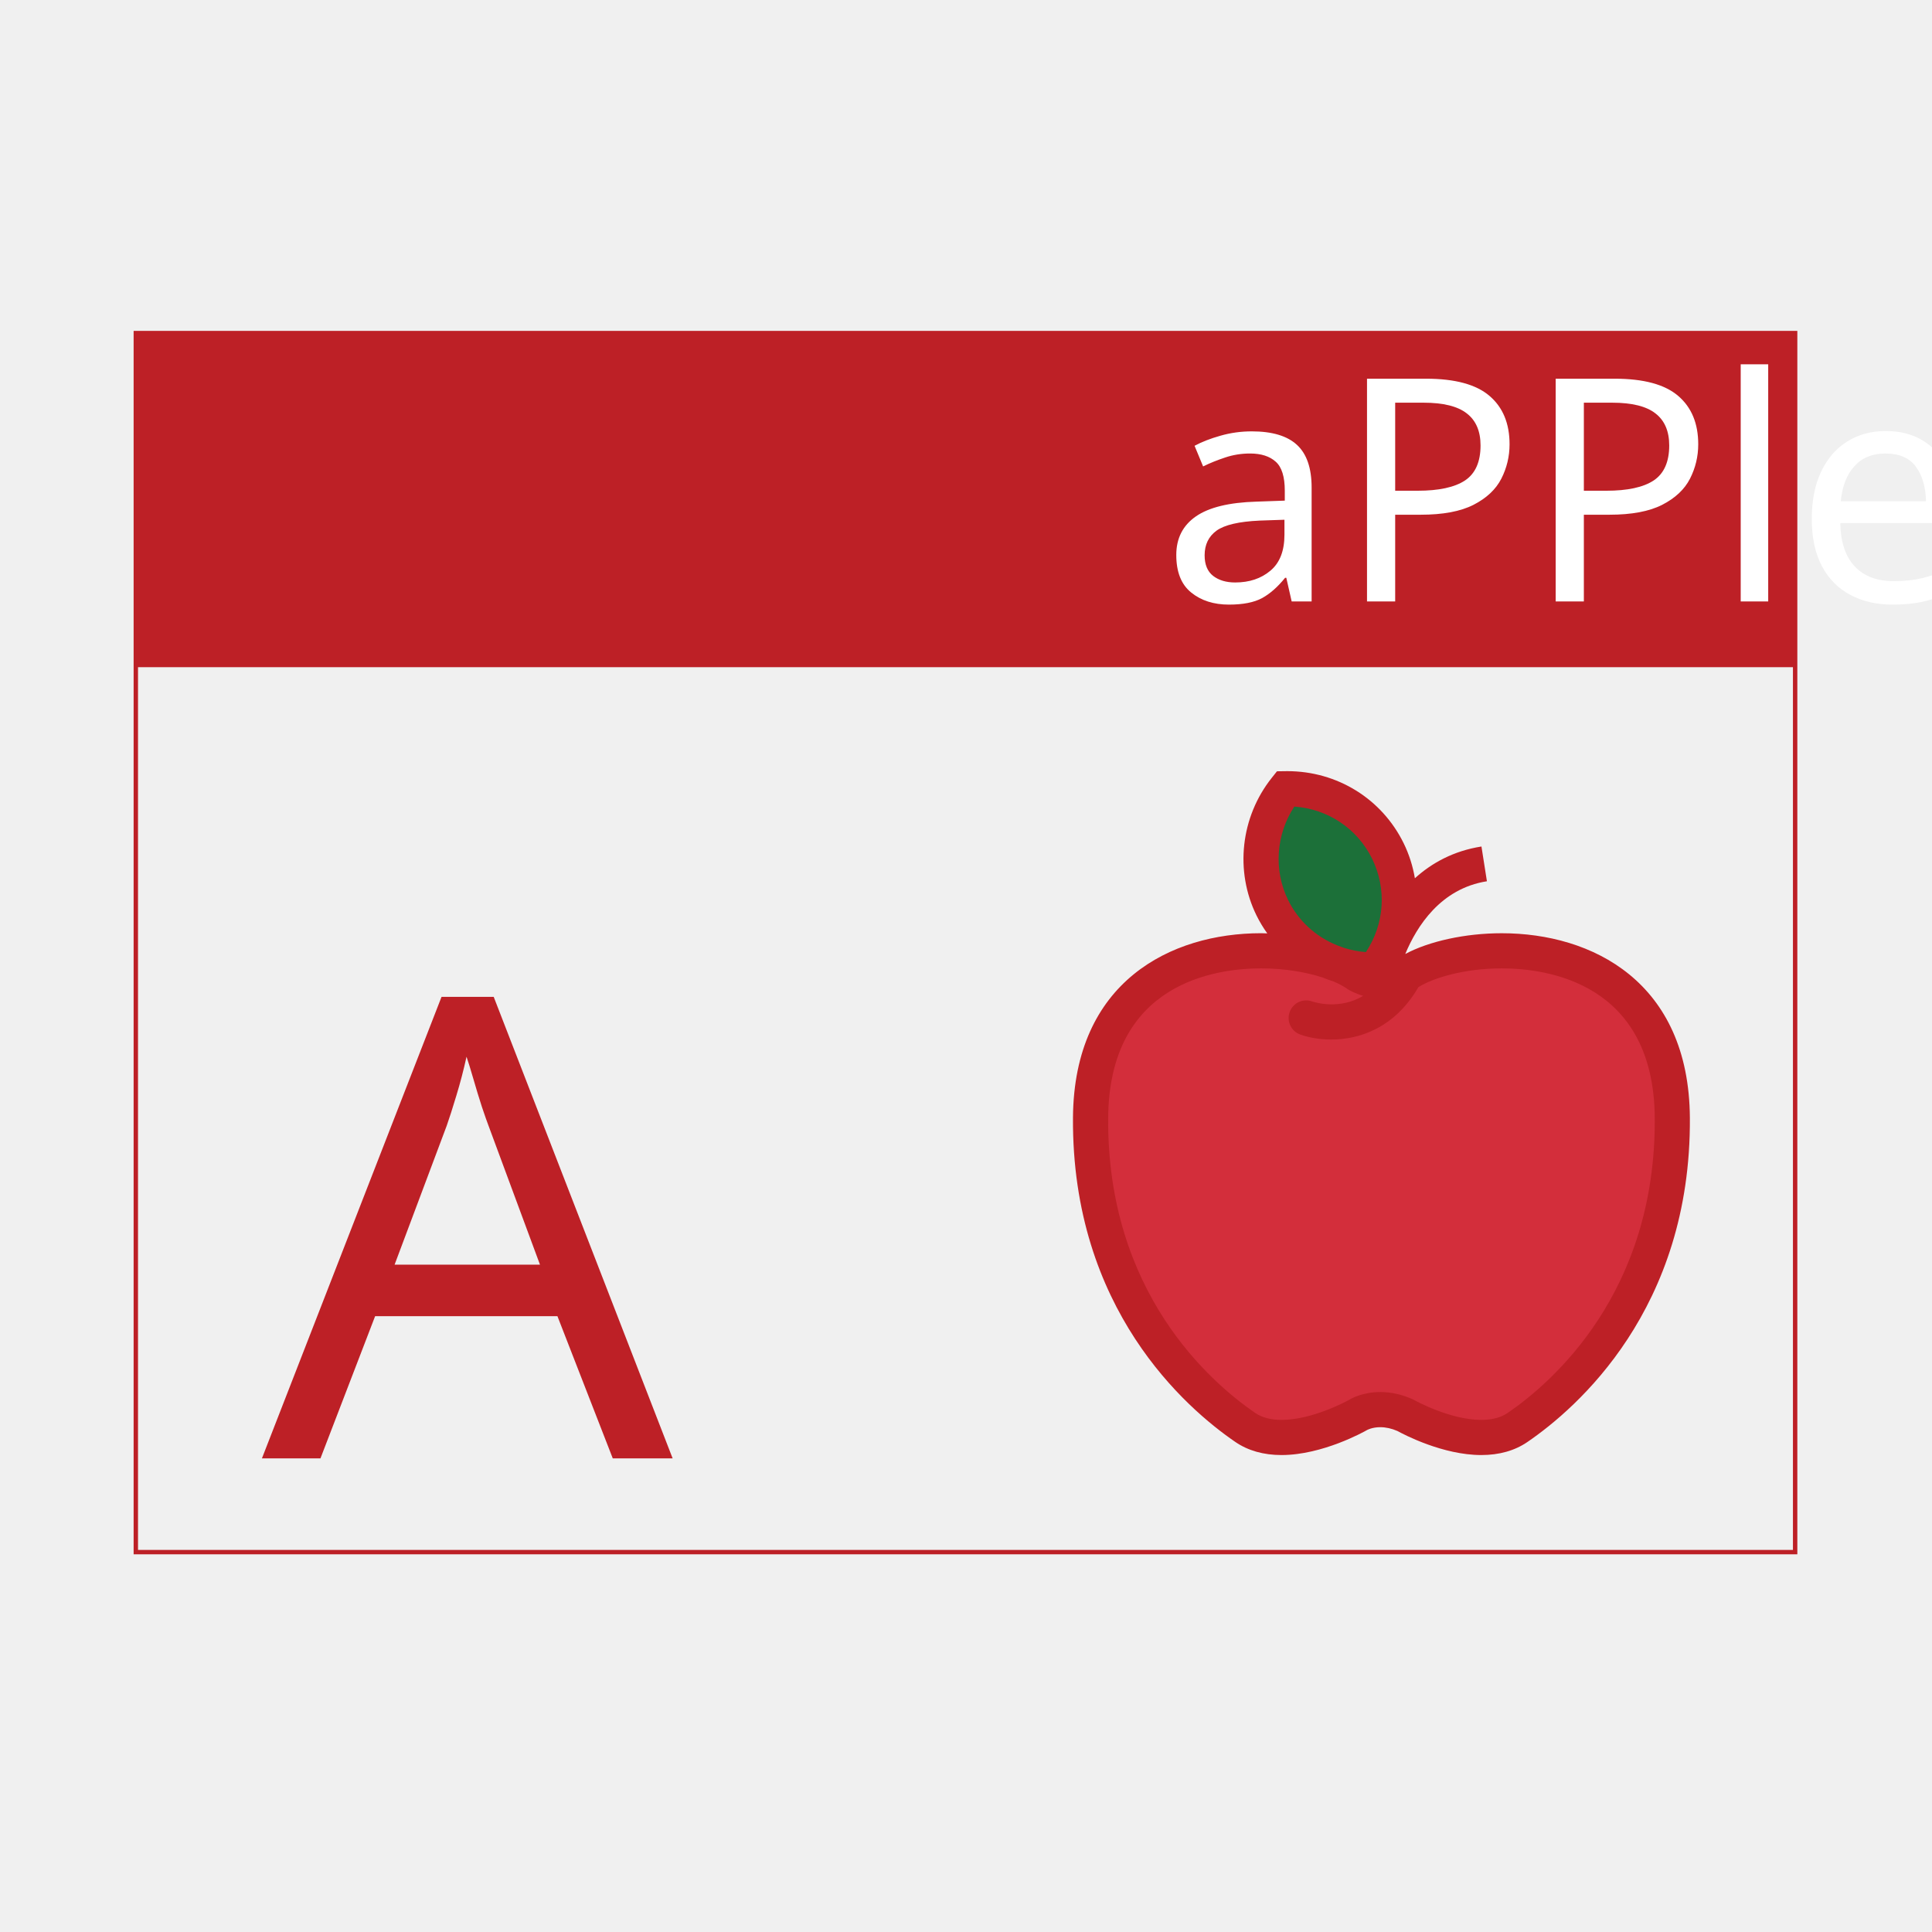
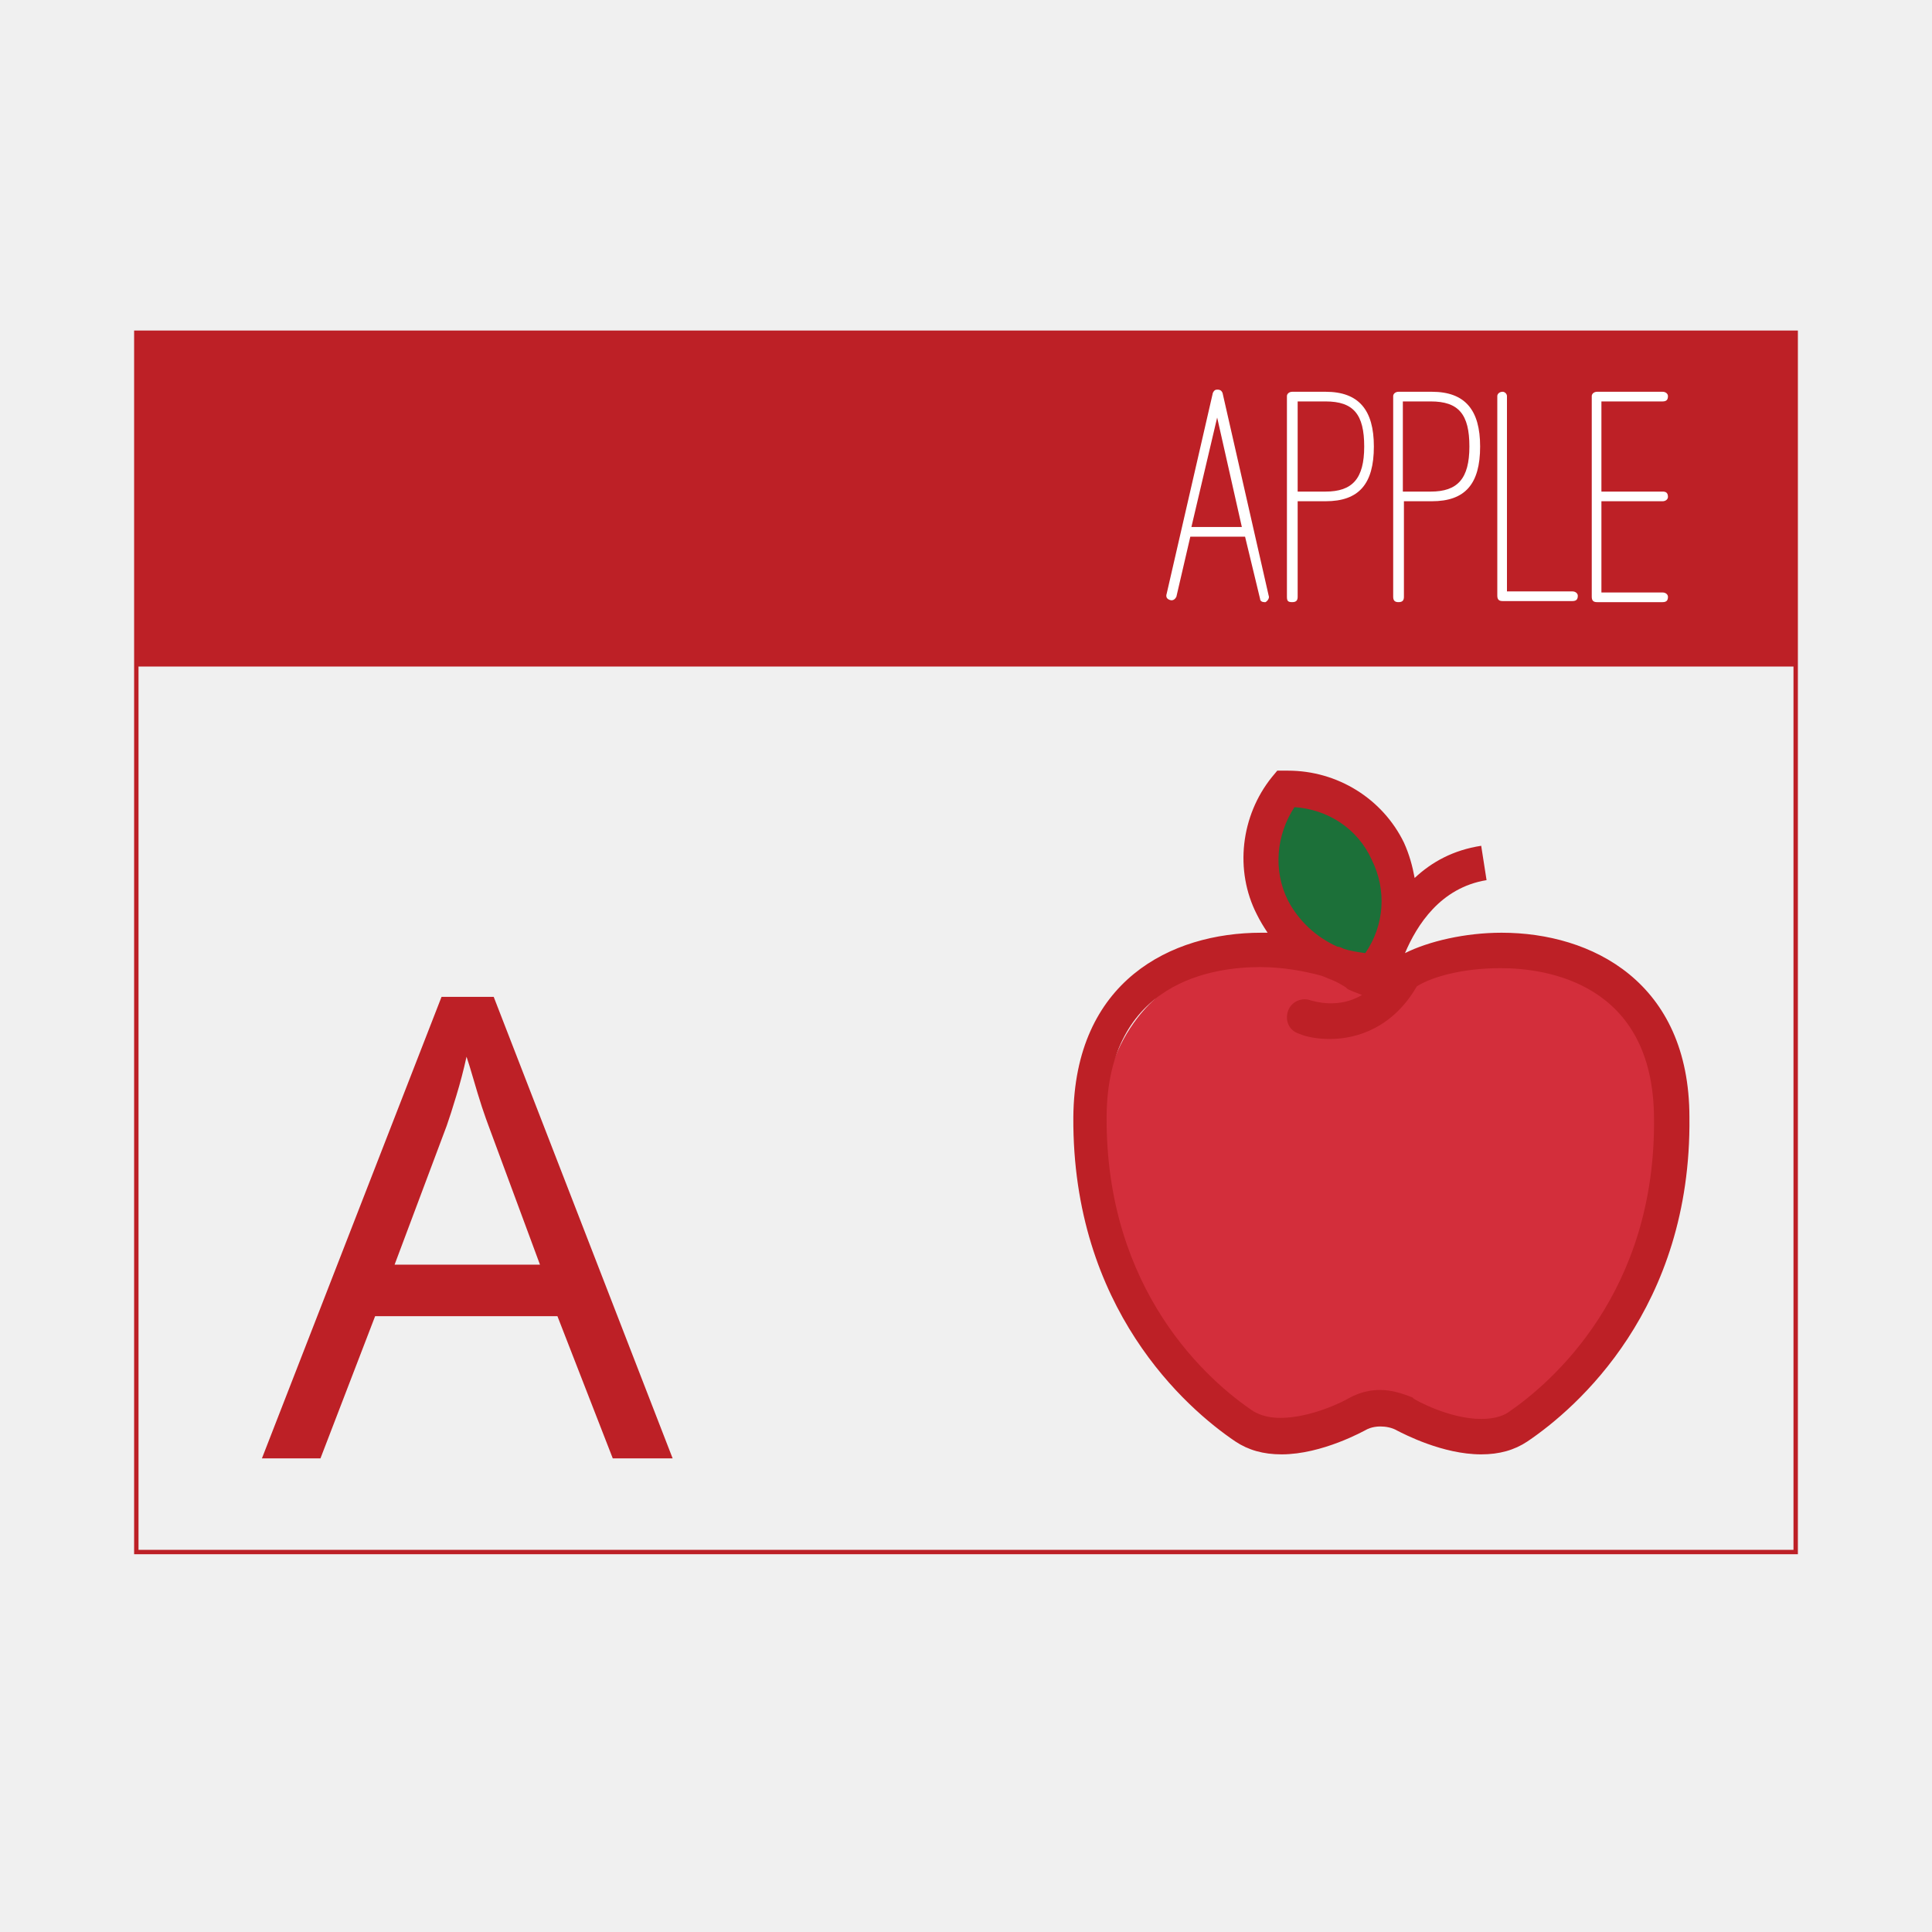
<svg xmlns="http://www.w3.org/2000/svg" version="1.1" id="Layer_1" x="0px" y="0px" viewBox="0 0 180 180" style="enable-background:new 0 0 180 180;" xml:space="preserve">
  <style type="text/css">
	.st0{fill:#BD2026;}
	.st1{fill:none;}
	.st2{font-family:'OstrichSans-Black';}
	.st3{font-size:59.961px;}
- 	.st4{fill:#FFFFFF;}
- 	.st5{font-family:'OstrichSansRounded-Medium';}
- 	.st6{font-size:29.057px;}
- 	.st7{fill:none;stroke:#BD2026;stroke-width:0.409;stroke-miterlimit:10;}
- 	.st8{fill:#1C7039;}
- 	.st9{fill:#D32E3B;}
+ 	.st4{enable-background:new    ;}
+ 	.st5{fill:#FFFFFF;}
+ 	.st6{fill:none;stroke:#BD2026;stroke-width:0.409;stroke-miterlimit:10;}
+ 	.st7{fill:#1C7039;}
+ 	.st8{fill:#D32E3B;}
</style>
  <g>
    <g>
-       <rect x="12.654" y="31.033" class="st0" width="154.692" height="31.127" />
-       <rect x="24.403" y="91.683" class="st1" width="48.482" height="57.285" />
+       <rect x="12.7" y="31" class="st0" width="154.7" height="31.1" />
+       <rect x="24.4" y="91.7" class="st1" width="48.5" height="57.3" />
      <text transform="matrix(1 0 0 1 24.403 135.8744)" class="st0 st2 st3">A</text>
-       <rect x="108.248" y="36.448" class="st1" width="52.719" height="20.296" />
-       <text transform="matrix(1 0 0 1 108.2477 56.0331)" class="st4 st5 st6">aPPle</text>
-       <rect x="12.654" y="31.032" class="st7" width="154.595" height="113.575" />
+       <rect x="108.2" y="36.4" class="st1" width="52.7" height="20.3" />
+       <g class="st4">
+         <path class="st5" d="M118.2,55.5c0.1,0.2-0.1,0.5-0.3,0.6h-0.1c-0.2,0-0.4-0.1-0.4-0.3L116,50h-5.1l-1.3,5.6     c-0.1,0.2-0.3,0.4-0.6,0.3c-0.3-0.1-0.4-0.3-0.3-0.6l4.3-18.7c0.1-0.2,0.2-0.3,0.4-0.3c0.3,0,0.4,0.1,0.5,0.3L118.2,55.5z      M113.4,38.9L111,49.1h4.7L113.4,38.9z" />
+         <path class="st5" d="M119.9,36.9c0-0.2,0.2-0.4,0.5-0.4h3.1c3.1,0,4.5,1.7,4.5,5.1c0,3.5-1.4,5.1-4.5,5.1h-2.6v8.9     c0,0.3-0.1,0.5-0.5,0.5s-0.5-0.1-0.5-0.5V36.9z M120.9,37.4v8.4h2.6c2.5,0,3.6-1.2,3.6-4.2s-1-4.2-3.6-4.2H120.9z" />
+         <path class="st5" d="M129.8,36.9c0-0.2,0.2-0.4,0.5-0.4h3.1c3.1,0,4.5,1.7,4.5,5.1c0,3.5-1.4,5.1-4.5,5.1h-2.6v8.9     c0,0.3-0.1,0.5-0.5,0.5c-0.3,0-0.5-0.1-0.5-0.5V36.9z M130.7,37.4v8.4h2.6c2.5,0,3.6-1.2,3.6-4.2s-1-4.2-3.6-4.2H130.7z" />
+         <path class="st5" d="M140,56c-0.3,0-0.5-0.1-0.5-0.5V36.9c0-0.2,0.2-0.4,0.5-0.4c0.2,0,0.4,0.2,0.4,0.4v18.2h6.1     c0.3,0,0.5,0.2,0.5,0.4c0,0.3-0.1,0.5-0.5,0.5H140z" />
+         <path class="st5" d="M149.2,46.7v8.5h5.7c0.3,0,0.5,0.2,0.5,0.4c0,0.3-0.1,0.5-0.5,0.5h-6.1c-0.3,0-0.5-0.1-0.5-0.5V36.9     c0-0.2,0.2-0.4,0.5-0.4h6.1c0.3,0,0.5,0.2,0.5,0.4c0,0.3-0.1,0.5-0.5,0.5h-5.7v8.4h5.7c0.3,0,0.5,0.1,0.5,0.5     c0,0.2-0.2,0.4-0.5,0.4H149.2z" />
+       </g>
+       <rect x="12.7" y="31" class="st6" width="154.6" height="113.6" />
    </g>
    <g>
-       <path class="st8" d="M130.587,79.941c-0.399-0.812-0.797-1.625-1.195-2.437c-0.432-0.801-1.022-1.444-1.771-1.929    c-0.664-0.608-1.443-1.018-2.338-1.231c-0.609-0.082-1.218-0.164-1.828-0.246    c-0.947-0.036-1.829,0.162-2.649,0.592c-0.582,0.163-1.088,0.458-1.517,0.884    c-0.749,0.485-1.339,1.128-1.771,1.929c-0.231,0.547-0.462,1.095-0.693,1.642c-0.328,1.218-0.328,2.437,0,3.655    c0.175,0.416,0.349,0.833,0.524,1.25c0.178,0.748,0.502,1.411,0.957,1.998c0.136,0.277,0.272,0.554,0.408,0.832    c0.432,0.801,1.022,1.444,1.771,1.929c0.664,0.608,1.443,1.018,2.338,1.231c0.914,0.286,1.828,0.327,2.741,0.123    c0.915-0.042,1.767-0.314,2.556-0.816c1.468-0.946,2.76-2.356,3.16-4.109c0.082-0.609,0.164-1.218,0.246-1.828    C131.522,82.169,131.209,81.013,130.587,79.941z" />
-       <path class="st9" d="M153.456,96.154c-3.399-6.144-12.82-8.607-19.246-6.999c-1.651,0.413-3.203,1.086-4.682,1.899    c-7.948-3.557-18.277-3.112-23.588,3.716c-4.104,5.276-3.656,11.782-2.475,17.981    c1.065,5.594,1.651,11.996,5.849,16.283c4.957,5.061,10.939,3.771,17.157,2.852    c2.971-0.439,5.498,1.038,8.462,1.211c3.522,0.205,6.777-1.061,9.508-3.227c4.705-3.733,7.719-9.441,9.108-15.22    C154.805,109.423,156.218,101.148,153.456,96.154z" />
+       <path class="st7" d="M130.6,79.9c-0.4-0.8-0.8-1.6-1.2-2.4c-0.4-0.8-1-1.4-1.8-1.9c-0.7-0.6-1.4-1-2.3-1.2    c-0.6-0.1-1.2-0.2-1.8-0.2c-0.9,0-1.8,0.2-2.6,0.6c-0.6,0.2-1.1,0.5-1.5,0.9c-0.7,0.5-1.3,1.1-1.8,1.9c-0.2,0.5-0.5,1.1-0.7,1.6    c-0.3,1.2-0.3,2.4,0,3.7c0.2,0.4,0.3,0.8,0.5,1.2c0.2,0.7,0.5,1.4,1,2c0.1,0.3,0.3,0.6,0.4,0.8c0.4,0.8,1,1.4,1.8,1.9    c0.7,0.6,1.4,1,2.3,1.2c0.9,0.3,1.8,0.3,2.7,0.1c0.9,0,1.8-0.3,2.6-0.8c1.5-0.9,2.8-2.4,3.2-4.1c0.1-0.6,0.2-1.2,0.2-1.8    C131.5,82.2,131.2,81,130.6,79.9z" />
+       <path class="st8" d="M153.5,96.2c-3.4-6.1-12.8-8.6-19.2-7c-1.7,0.4-3.2,1.1-4.7,1.9c-7.9-3.6-18.3-3.1-23.6,3.7    c-4.1,5.3-3.7,11.8-2.5,18c1.1,5.6,1.7,12,5.8,16.3c5,5.1,10.9,3.8,17.2,2.9c3-0.4,5.5,1,8.5,1.2c3.5,0.2,6.8-1.1,9.5-3.2    c4.7-3.7,7.7-9.4,9.1-15.2C154.8,109.4,156.2,101.1,153.5,96.2z" />
      <g>
        <g>
-           <path class="st0" d="M139.911,86.947c-3.395,0-6.785,0.751-8.985,1.935c1.069-2.579,3.293-6.099,7.607-6.777      l-0.509-3.238c-2.614,0.412-4.639,1.542-6.203,2.958c-0.188-1.122-0.536-2.225-1.049-3.271      c-2.036-4.137-6.187-6.707-10.833-6.707l-0.967,0.013l-0.482,0.606c-2.904,3.647-3.462,8.682-1.422,12.829      c0.291,0.589,0.627,1.145,1,1.667c-0.19-0.004-0.38-0.017-0.57-0.017      c-8.419,0-17.445,4.515-17.531,17.19c-0.124,17.83,10.537,27.065,15.125,30.208      c1.182,0.809,2.63,1.22,4.303,1.22c3.836,0,7.73-2.192,7.949-2.318c0.02-0.012,0.482-0.277,1.254-0.277      c0.514,0,1.054,0.118,1.601,0.356c0.602,0.332,4.231,2.239,7.81,2.239c0.001,0,0.002,0,0.002,0      c1.673,0,3.12-0.41,4.301-1.22c4.59-3.141,15.253-12.374,15.13-30.208      C157.356,91.462,148.328,86.947,139.911,86.947z M120.009,83.851c-1.367-2.782-1.125-6.117,0.581-8.704      c3.122,0.222,5.859,2.04,7.244,4.852c1.388,2.832,1.155,6.101-0.577,8.706      c-0.707-0.051-1.391-0.192-2.049-0.399c-0.209-0.083-0.423-0.162-0.645-0.239      C122.609,87.279,120.975,85.816,120.009,83.851z M140.465,131.641c-0.626,0.429-1.452,0.647-2.452,0.647      c-2.957,0-6.24-1.839-6.271-1.856l-0.144-0.073c-0.992-0.442-2-0.666-2.998-0.666      c-1.583,0-2.634,0.559-2.951,0.751c-0.304,0.168-3.428,1.844-6.251,1.844c-1,0-1.826-0.219-2.452-0.646      c-4.157-2.847-13.815-11.224-13.7-27.482c0.085-12.581,9.997-13.939,14.255-13.939      c2.215,0,4.192,0.359,5.702,0.843c0.342,0.143,0.692,0.269,1.048,0.381c0.523,0.222,0.954,0.458,1.272,0.687      l0.113,0.073c0.088,0.053,0.602,0.346,1.361,0.578c-2.17,1.301-4.414,0.632-4.76,0.515      c-0.847-0.3-1.783,0.146-2.084,0.997c-0.303,0.853,0.142,1.789,0.994,2.093      c0.743,0.263,1.75,0.463,2.884,0.463c2.624,0,5.913-1.078,8.117-4.881c1.392-0.869,4.285-1.748,7.764-1.748      c4.257,0,14.171,1.359,14.258,13.938C154.28,120.422,144.622,128.795,140.465,131.641z" />
+           <path class="st0" d="M139.9,86.9c-3.4,0-6.8,0.8-9,1.9c1.1-2.6,3.3-6.1,7.6-6.8l-0.5-3.2c-2.6,0.4-4.6,1.5-6.2,3      c-0.2-1.1-0.5-2.2-1-3.3c-2-4.1-6.2-6.7-10.8-6.7l-1,0l-0.5,0.6c-2.9,3.6-3.5,8.7-1.4,12.8c0.3,0.6,0.6,1.1,1,1.7      c-0.2,0-0.4,0-0.6,0c-8.4,0-17.4,4.5-17.5,17.2c-0.1,17.8,10.5,27.1,15.1,30.2c1.2,0.8,2.6,1.2,4.3,1.2c3.8,0,7.7-2.2,7.9-2.3      c0,0,0.5-0.3,1.3-0.3c0.5,0,1.1,0.1,1.6,0.4c0.6,0.3,4.2,2.2,7.8,2.2c0,0,0,0,0,0c1.7,0,3.1-0.4,4.3-1.2      c4.6-3.1,15.3-12.4,15.1-30.2C157.4,91.5,148.3,86.9,139.9,86.9z M120,83.9c-1.4-2.8-1.1-6.1,0.6-8.7c3.1,0.2,5.9,2,7.2,4.9      c1.4,2.8,1.2,6.1-0.6,8.7c-0.7-0.1-1.4-0.2-2-0.4c-0.2-0.1-0.4-0.2-0.6-0.2C122.6,87.3,121,85.8,120,83.9z M140.5,131.6      c-0.6,0.4-1.5,0.6-2.5,0.6c-3,0-6.2-1.8-6.3-1.9l-0.1-0.1c-1-0.4-2-0.7-3-0.7c-1.6,0-2.6,0.6-3,0.8c-0.3,0.2-3.4,1.8-6.3,1.8      c-1,0-1.8-0.2-2.5-0.6c-4.2-2.8-13.8-11.2-13.7-27.5c0.1-12.6,10-13.9,14.3-13.9c2.2,0,4.2,0.4,5.7,0.8c0.3,0.1,0.7,0.3,1,0.4      c0.5,0.2,1,0.5,1.3,0.7l0.1,0.1c0.1,0.1,0.6,0.3,1.4,0.6c-2.2,1.3-4.4,0.6-4.8,0.5c-0.8-0.3-1.8,0.1-2.1,1      c-0.3,0.9,0.1,1.8,1,2.1c0.7,0.3,1.7,0.5,2.9,0.5c2.6,0,5.9-1.1,8.1-4.9c1.4-0.9,4.3-1.7,7.8-1.7c4.3,0,14.2,1.4,14.3,13.9      C154.3,120.4,144.6,128.8,140.5,131.6z" />
        </g>
      </g>
    </g>
  </g>
</svg>
